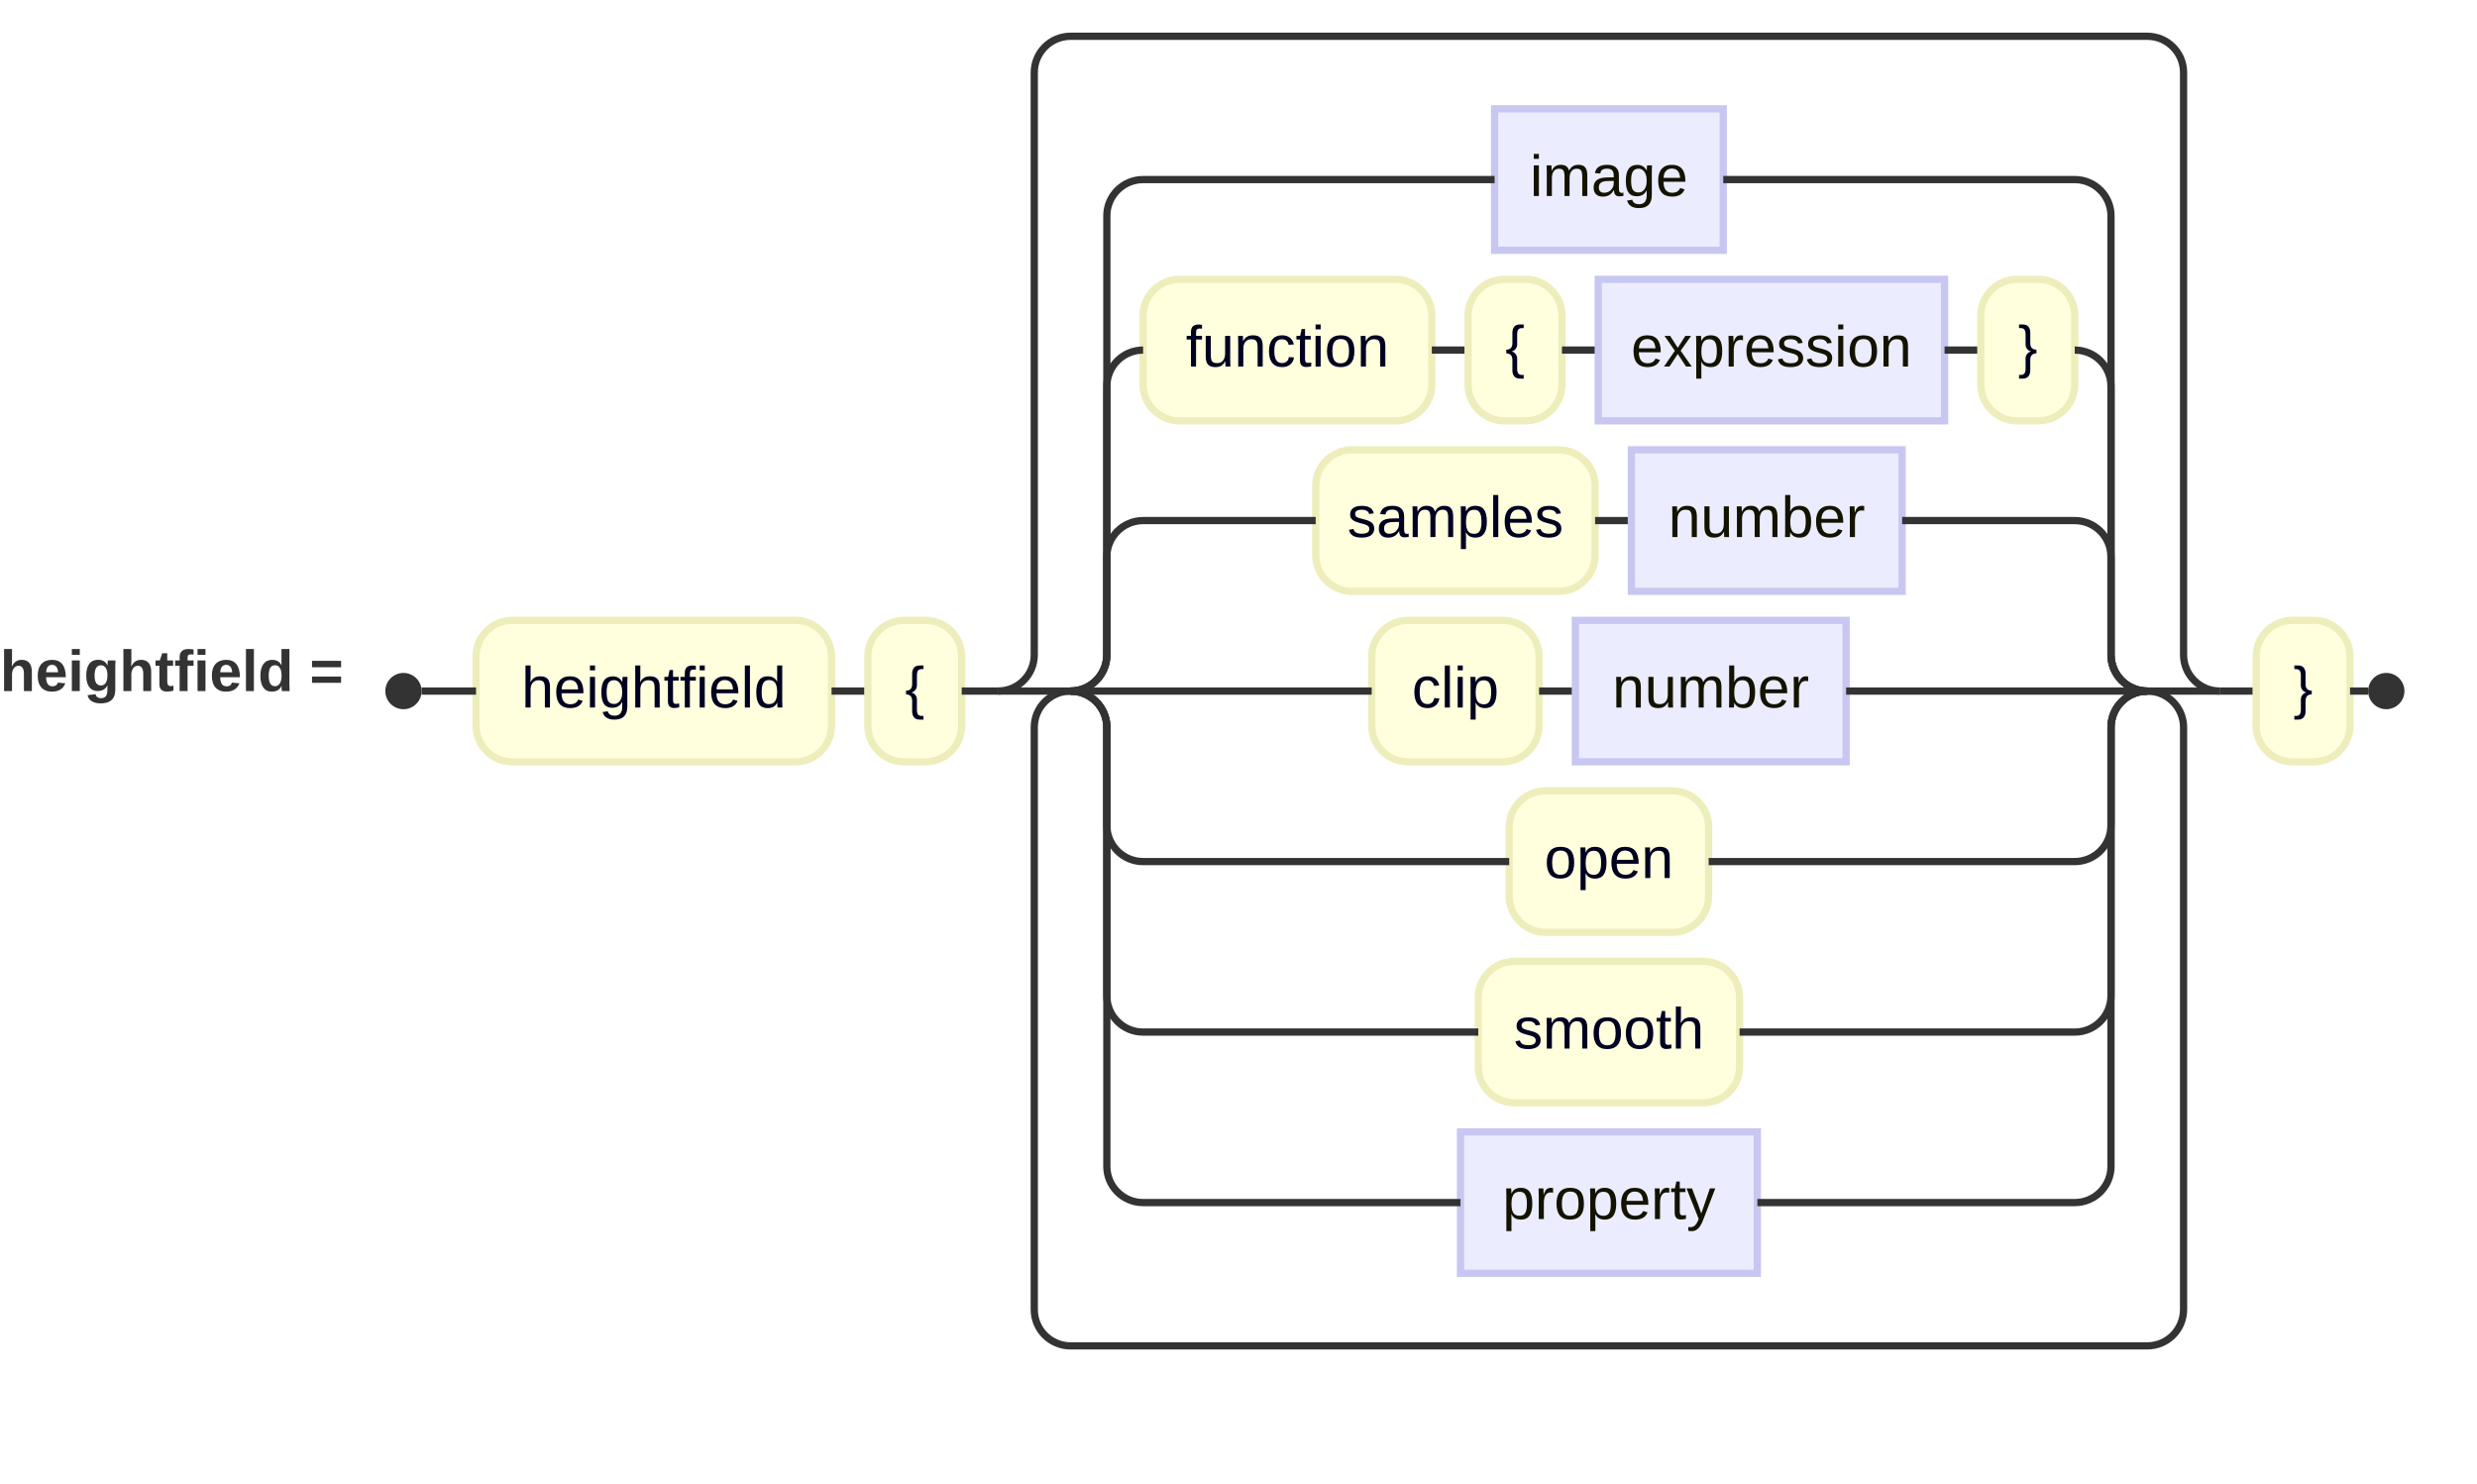
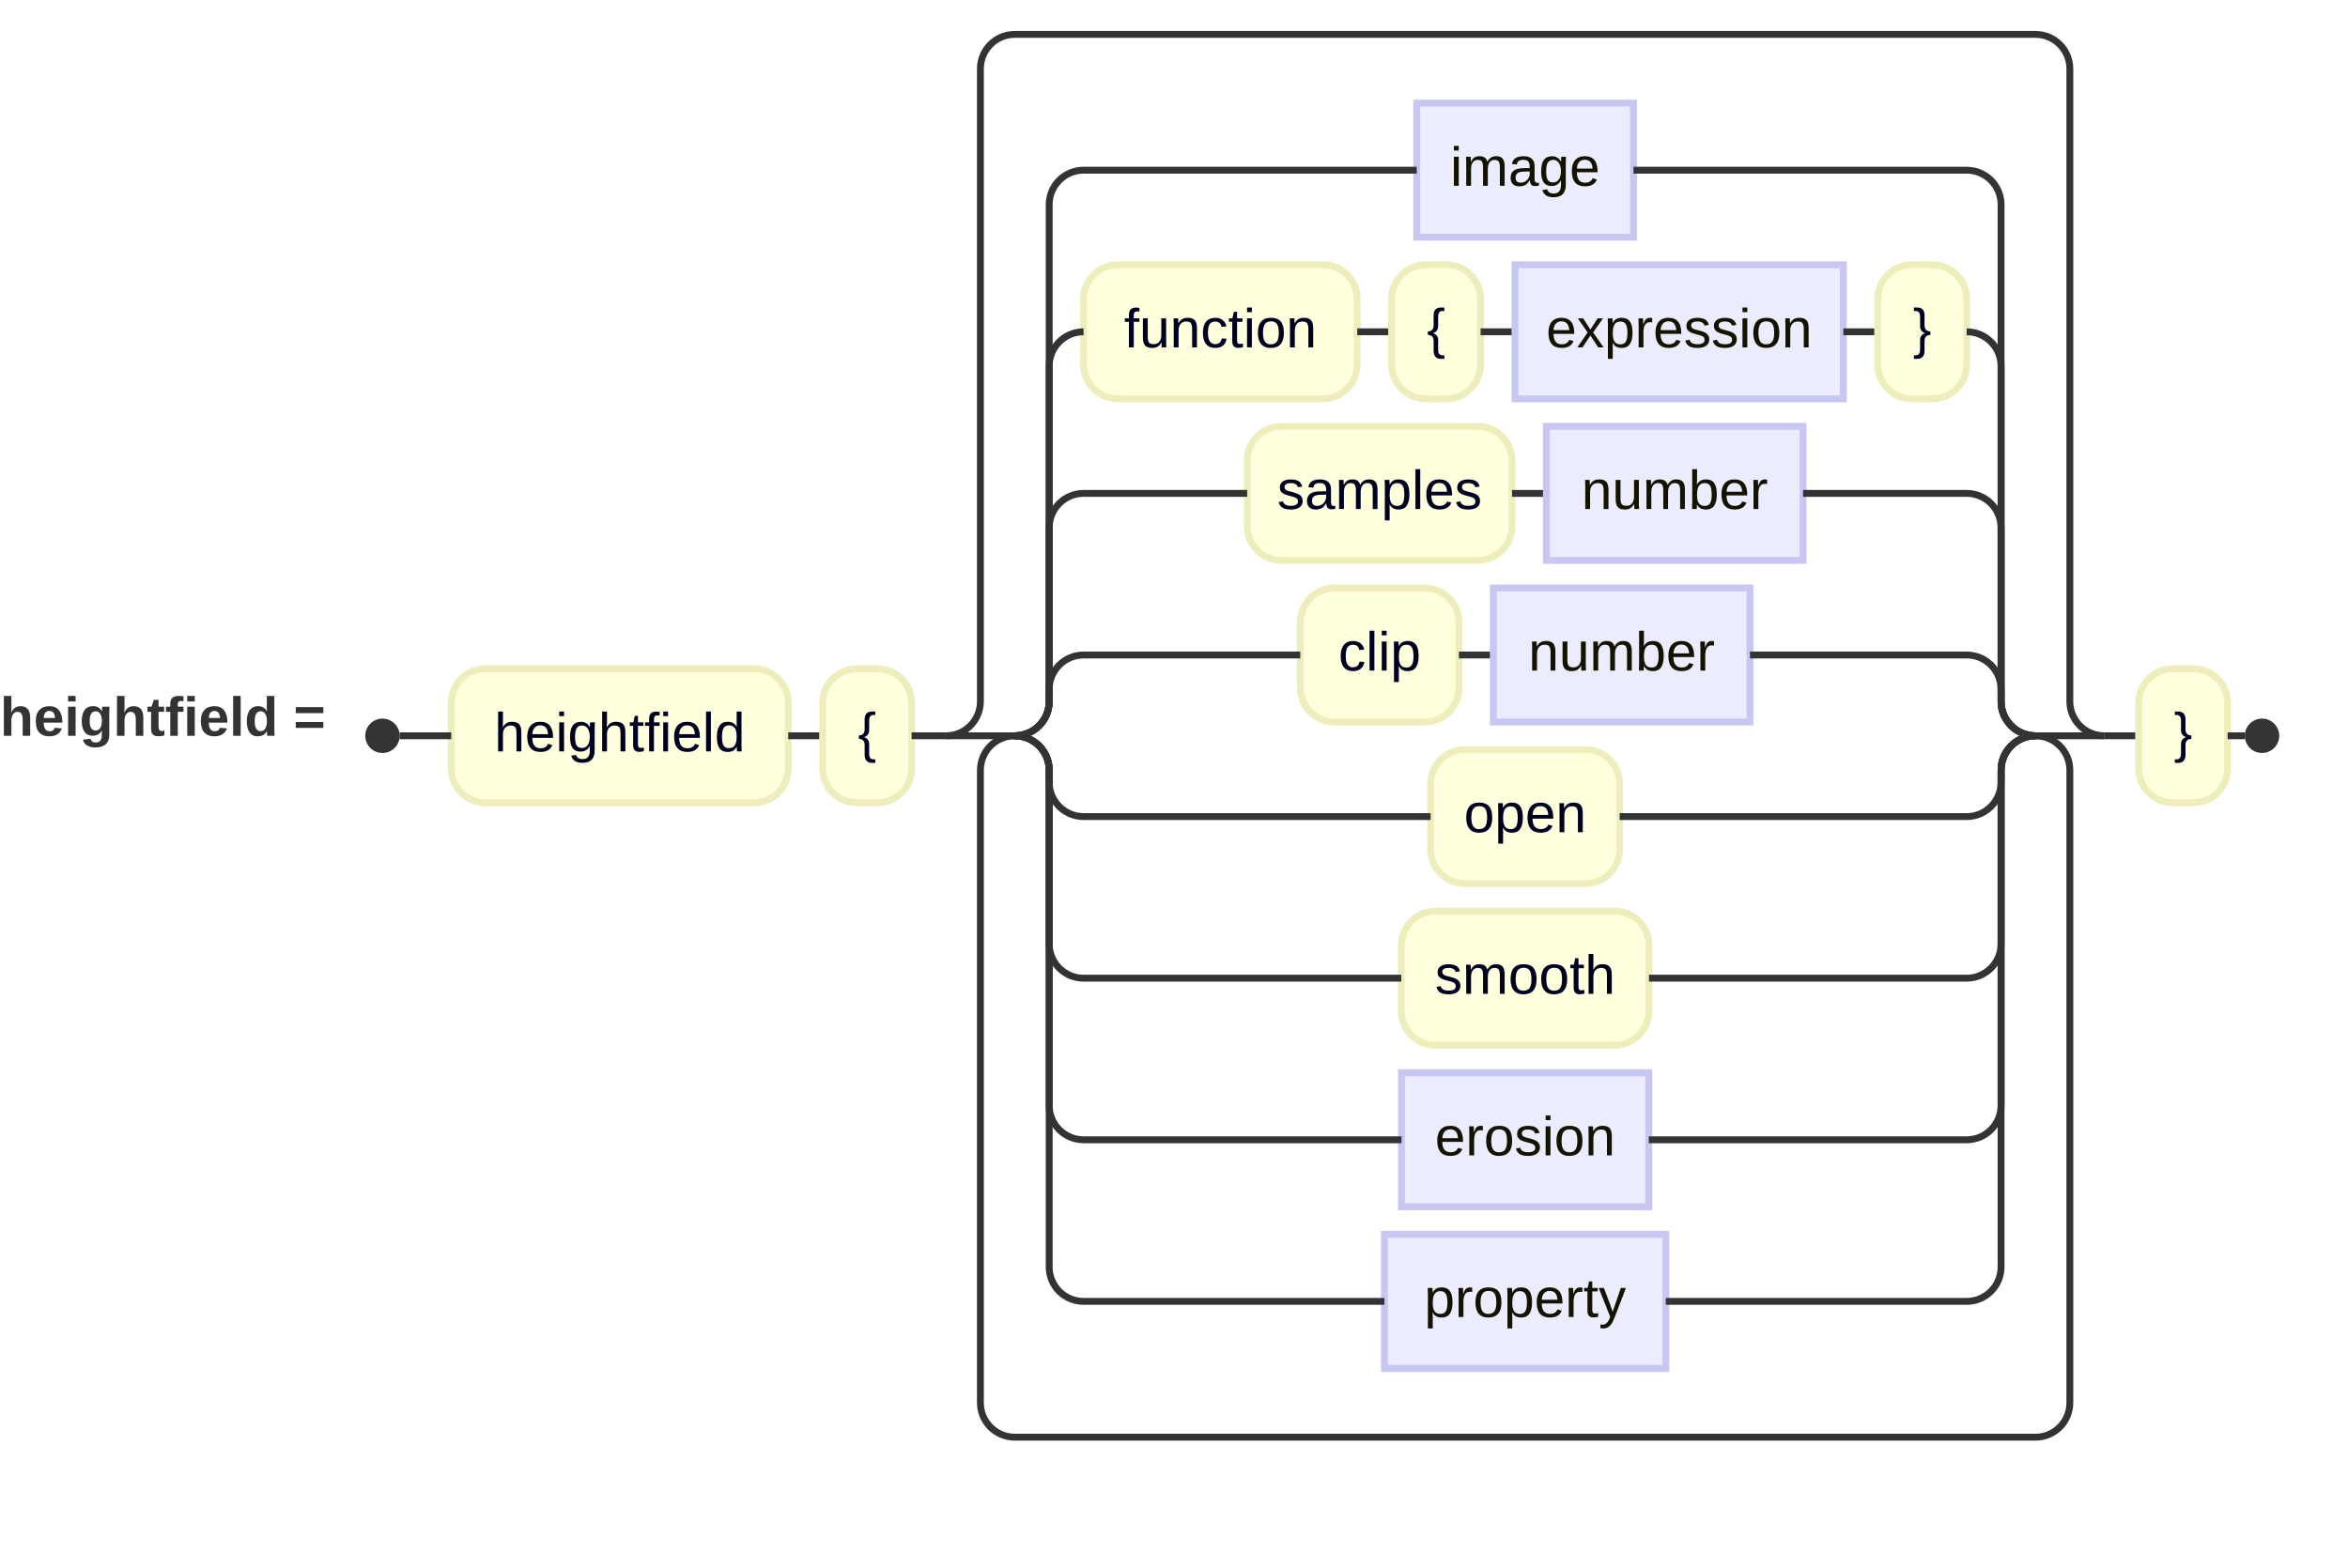
- <svg xmlns="http://www.w3.org/2000/svg" id="my-svg" width="100%" class="railroad-diagram" style="max-width: 682.703px; background-color: transparent;" viewBox="0 0 682.703 409" role="graphics-document document" aria-roledescription="railroadEbnf">
+ <svg xmlns="http://www.w3.org/2000/svg" id="my-svg" width="100%" class="railroad-diagram" style="max-width: 682.703px; background-color: transparent;" viewBox="0 0 682.703 456" role="graphics-document document" aria-roledescription="railroadEbnf">
  <style>#my-svg{font-family:"trebuchet ms",verdana,arial,sans-serif;font-size:16px;fill:#333;}@keyframes edge-animation-frame{from{stroke-dashoffset:0;}}@keyframes dash{to{stroke-dashoffset:0;}}#my-svg .edge-animation-slow{stroke-dasharray:9,5!important;stroke-dashoffset:900;animation:dash 50s linear infinite;stroke-linecap:round;}#my-svg .edge-animation-fast{stroke-dasharray:9,5!important;stroke-dashoffset:900;animation:dash 20s linear infinite;stroke-linecap:round;}#my-svg .error-icon{fill:#552222;}#my-svg .error-text{fill:#552222;stroke:#552222;}#my-svg .edge-thickness-normal{stroke-width:1px;}#my-svg .edge-thickness-thick{stroke-width:3.5px;}#my-svg .edge-pattern-solid{stroke-dasharray:0;}#my-svg .edge-thickness-invisible{stroke-width:0;fill:none;}#my-svg .edge-pattern-dashed{stroke-dasharray:3;}#my-svg .edge-pattern-dotted{stroke-dasharray:2;}#my-svg .marker{fill:#333333;stroke:#333333;}#my-svg .marker.cross{stroke:#333333;}#my-svg svg{font-family:"trebuchet ms",verdana,arial,sans-serif;font-size:16px;}#my-svg p{margin:0;}#my-svg .railroad-diagram{font-family:"trebuchet ms",verdana,arial,sans-serif;font-size:16px;}#my-svg .railroad-terminal rect{fill:#ffffde;stroke:hsl(60, 60%, 83.529%);stroke-width:2px;}#my-svg .railroad-terminal text{fill:#000021;font-family:"trebuchet ms",verdana,arial,sans-serif;font-size:16px;text-anchor:middle;dominant-baseline:middle;}#my-svg .railroad-nonterminal rect{fill:#ECECFF;stroke:hsl(240, 60%, 86.275%);stroke-width:2px;}#my-svg .railroad-nonterminal text{fill:#131300;font-family:"trebuchet ms",verdana,arial,sans-serif;font-size:16px;text-anchor:middle;dominant-baseline:middle;}#my-svg .railroad-line{stroke:#333333;stroke-width:2px;fill:none;}#my-svg .railroad-start circle,#my-svg .railroad-end circle{fill:#333333;}#my-svg .railroad-comment ellipse{fill:rgba(232,232,232, 0.8);stroke:hsl(80, 60%, 86.275%);stroke-width:2px;}#my-svg .railroad-comment text{fill:rgb(6.333, 0, 19);font-style:italic;font-family:"trebuchet ms",verdana,arial,sans-serif;font-size:16px;text-anchor:middle;dominant-baseline:middle;}#my-svg .railroad-special rect{fill:hsl(80, 100%, 96.275%);stroke:hsl(80, 60%, 86.275%);stroke-width:2px;stroke-dasharray:5,3;}#my-svg .railroad-special text{fill:#131300;font-family:"trebuchet ms",verdana,arial,sans-serif;font-size:16px;text-anchor:middle;dominant-baseline:middle;}#my-svg .railroad-rule-name{font-weight:bold;fill:#333;font-family:"trebuchet ms",verdana,arial,sans-serif;font-size:16px;}#my-svg .node .neo-node{stroke:#9370DB;}#my-svg [data-look="neo"].node rect,#my-svg [data-look="neo"].cluster rect,#my-svg [data-look="neo"].node polygon{stroke:#9370DB;filter:drop-shadow(1px 2px 2px rgba(185, 185, 185, 1));}#my-svg [data-look="neo"].swimlane.cluster rect{filter:none;}#my-svg [data-look="neo"].node path{stroke:#9370DB;stroke-width:1px;}#my-svg [data-look="neo"].node .outer-path{filter:drop-shadow(1px 2px 2px rgba(185, 185, 185, 1));}#my-svg [data-look="neo"].node .neo-line path{stroke:#9370DB;filter:none;}#my-svg [data-look="neo"].node circle{stroke:#9370DB;filter:drop-shadow(1px 2px 2px rgba(185, 185, 185, 1));}#my-svg [data-look="neo"].node circle .state-start{fill:#000000;}#my-svg [data-look="neo"].icon-shape .icon{fill:#9370DB;filter:drop-shadow(1px 2px 2px rgba(185, 185, 185, 1));}#my-svg [data-look="neo"].icon-shape .icon-neo path{stroke:#9370DB;filter:drop-shadow(1px 2px 2px rgba(185, 185, 185, 1));}#my-svg :root{--mermaid-font-family:"trebuchet ms",verdana,arial,sans-serif;}</style>
  <g />
  <g class="railroad-rule" transform="translate(0, 10)">
    <g transform="translate(131.2031, 0)">
      <g class="railroad-sequence">
-         <g class="railroad-terminal" transform="translate(0, 161)">
+         <g class="railroad-terminal" transform="translate(0, 184.5)">
          <rect x="0" y="0" width="97.984" height="39" rx="10" ry="10" />
          <text x="48.992" y="19.5">heightfield</text>
        </g>
-         <path class="railroad-line" d="M 97.984 180.5 L 107.984 180.5" />
-         <g class="railroad-terminal" transform="translate(107.9844, 161)">
+         <path class="railroad-line" d="M 97.984 204 L 107.984 204" />
+         <g class="railroad-terminal" transform="translate(107.9844, 184.5)">
          <rect x="0" y="0" width="25.875" height="39" rx="10" ry="10" />
          <text x="12.938" y="19.5">{</text>
        </g>
-         <path class="railroad-line" d="M 133.859 180.5 L 143.859 180.5" />
+         <path class="railroad-line" d="M 133.859 204 L 143.859 204" />
        <g class="railroad-repetition" transform="translate(143.8594, 0)">
          <g class="railroad-choice" transform="translate(20, 20)">
            <g class="railroad-nonterminal" transform="translate(116.875, 0)">
              <rect x="0" y="0" width="63.016" height="39" />
              <text x="31.508" y="19.5">image</text>
            </g>
-             <path class="railroad-line" d="M 0 160.5 A 10 10 0 0 0 10 150.5 L 10 29.5 A 10 10 0 0 1 20 19.5 L 116.875 19.5" />
-             <path class="railroad-line" d="M 179.891 19.5 L 276.766 19.5 A 10 10 0 0 1 286.766 29.5 L 286.766 150.5 A 10 10 0 0 0 296.766 160.5" />
+             <path class="railroad-line" d="M 0 184 A 10 10 0 0 0 10 174 L 10 29.5 A 10 10 0 0 1 20 19.5 L 116.875 19.5" />
+             <path class="railroad-line" d="M 179.891 19.5 L 276.766 19.5 A 10 10 0 0 1 286.766 29.5 L 286.766 174 A 10 10 0 0 0 296.766 184" />
            <g class="railroad-sequence" transform="translate(20, 47)">
              <g class="railroad-terminal" transform="translate(0, 0)">
                <rect x="0" y="0" width="79.562" height="39" rx="10" ry="10" />
                <text x="39.781" y="19.5">function</text>
              </g>
              <path class="railroad-line" d="M 79.562 19.5 L 89.562 19.5" />
              <g class="railroad-terminal" transform="translate(89.5625, 0)">
                <rect x="0" y="0" width="25.875" height="39" rx="10" ry="10" />
                <text x="12.938" y="19.5">{</text>
              </g>
              <path class="railroad-line" d="M 115.438 19.5 L 125.438 19.5" />
              <g class="railroad-nonterminal" transform="translate(125.4375, 0)">
                <rect x="0" y="0" width="95.453" height="39" />
                <text x="47.727" y="19.5">expression</text>
              </g>
              <path class="railroad-line" d="M 220.891 19.5 L 230.891 19.5" />
              <g class="railroad-terminal" transform="translate(230.8906, 0)">
                <rect x="0" y="0" width="25.875" height="39" rx="10" ry="10" />
                <text x="12.938" y="19.5">}</text>
              </g>
            </g>
-             <path class="railroad-line" d="M 0 160.5 A 10 10 0 0 0 10 150.5 L 10 76.5 A 10 10 0 0 1 20 66.5 L 20 66.5" />
-             <path class="railroad-line" d="M 276.766 66.5 L 276.766 66.5 A 10 10 0 0 1 286.766 76.5 L 286.766 150.5 A 10 10 0 0 0 296.766 160.5" />
+             <path class="railroad-line" d="M 0 184 A 10 10 0 0 0 10 174 L 10 76.5 A 10 10 0 0 1 20 66.5 L 20 66.5" />
+             <path class="railroad-line" d="M 276.766 66.5 L 276.766 66.5 A 10 10 0 0 1 286.766 76.5 L 286.766 174 A 10 10 0 0 0 296.766 184" />
            <g class="railroad-sequence" transform="translate(67.57031, 94)">
              <g class="railroad-terminal" transform="translate(0, 0)">
                <rect x="0" y="0" width="77" height="39" rx="10" ry="10" />
                <text x="38.5" y="19.5">samples</text>
              </g>
              <path class="railroad-line" d="M 77 19.5 L 87 19.5" />
              <g class="railroad-nonterminal" transform="translate(87, 0)">
                <rect x="0" y="0" width="74.625" height="39" />
                <text x="37.312" y="19.5">number</text>
              </g>
            </g>
-             <path class="railroad-line" d="M 0 160.5 A 10 10 0 0 0 10 150.5 L 10 123.5 A 10 10 0 0 1 20 113.5 L 67.57 113.5" />
-             <path class="railroad-line" d="M 229.195 113.5 L 276.766 113.5 A 10 10 0 0 1 286.766 123.5 L 286.766 150.5 A 10 10 0 0 0 296.766 160.5" />
+             <path class="railroad-line" d="M 0 184 A 10 10 0 0 0 10 174 L 10 123.5 A 10 10 0 0 1 20 113.5 L 67.57 113.5" />
+             <path class="railroad-line" d="M 229.195 113.5 L 276.766 113.5 A 10 10 0 0 1 286.766 123.5 L 286.766 174 A 10 10 0 0 0 296.766 184" />
            <g class="railroad-sequence" transform="translate(83.00781, 141)">
              <g class="railroad-terminal" transform="translate(0, 0)">
                <rect x="0" y="0" width="46.125" height="39" rx="10" ry="10" />
                <text x="23.062" y="19.5">clip</text>
              </g>
              <path class="railroad-line" d="M 46.125 19.5 L 56.125 19.5" />
              <g class="railroad-nonterminal" transform="translate(56.125, 0)">
                <rect x="0" y="0" width="74.625" height="39" />
                <text x="37.312" y="19.5">number</text>
              </g>
            </g>
-             <path class="railroad-line" d="M 0 160.5 L 83.008 160.5" />
-             <path class="railroad-line" d="M 213.758 160.5 L 296.766 160.5" />
+             <path class="railroad-line" d="M 0 184 A 10 10 0 0 0 10 174 L 10 170.5 A 10 10 0 0 1 20 160.5 L 83.008 160.5" />
+             <path class="railroad-line" d="M 213.758 160.5 L 276.766 160.5 A 10 10 0 0 1 286.766 170.5 L 286.766 174 A 10 10 0 0 0 296.766 184" />
            <g class="railroad-terminal" transform="translate(120.8984, 188)">
              <rect x="0" y="0" width="54.969" height="39" rx="10" ry="10" />
              <text x="27.484" y="19.5">open</text>
            </g>
-             <path class="railroad-line" d="M 0 160.5 A 10 10 0 0 1 10 170.5 L 10 197.5 A 10 10 0 0 0 20 207.5 L 120.898 207.5" />
-             <path class="railroad-line" d="M 175.867 207.5 L 276.766 207.5 A 10 10 0 0 0 286.766 197.5 L 286.766 170.5 A 10 10 0 0 1 296.766 160.5" />
+             <path class="railroad-line" d="M 0 184 A 10 10 0 0 1 10 194 L 10 197.5 A 10 10 0 0 0 20 207.5 L 120.898 207.5" />
+             <path class="railroad-line" d="M 175.867 207.5 L 276.766 207.5 A 10 10 0 0 0 286.766 197.5 L 286.766 194 A 10 10 0 0 1 296.766 184" />
            <g class="railroad-terminal" transform="translate(112.375, 235)">
              <rect x="0" y="0" width="72.016" height="39" rx="10" ry="10" />
              <text x="36.008" y="19.5">smooth</text>
            </g>
-             <path class="railroad-line" d="M 0 160.5 A 10 10 0 0 1 10 170.5 L 10 244.5 A 10 10 0 0 0 20 254.5 L 112.375 254.5" />
-             <path class="railroad-line" d="M 184.391 254.5 L 276.766 254.5 A 10 10 0 0 0 286.766 244.5 L 286.766 170.5 A 10 10 0 0 1 296.766 160.5" />
-             <g class="railroad-nonterminal" transform="translate(107.4766, 282)">
+             <path class="railroad-line" d="M 0 184 A 10 10 0 0 1 10 194 L 10 244.5 A 10 10 0 0 0 20 254.5 L 112.375 254.5" />
+             <path class="railroad-line" d="M 184.391 254.5 L 276.766 254.5 A 10 10 0 0 0 286.766 244.5 L 286.766 194 A 10 10 0 0 1 296.766 184" />
+             <g class="railroad-nonterminal" transform="translate(112.4297, 282)">
+               <rect x="0" y="0" width="71.906" height="39" />
+               <text x="35.953" y="19.5">erosion</text>
+             </g>
+             <path class="railroad-line" d="M 0 184 A 10 10 0 0 1 10 194 L 10 291.5 A 10 10 0 0 0 20 301.5 L 112.43 301.5" />
+             <path class="railroad-line" d="M 184.336 301.5 L 276.766 301.5 A 10 10 0 0 0 286.766 291.5 L 286.766 194 A 10 10 0 0 1 296.766 184" />
+             <g class="railroad-nonterminal" transform="translate(107.4766, 329)">
              <rect x="0" y="0" width="81.812" height="39" />
              <text x="40.906" y="19.5">property</text>
            </g>
-             <path class="railroad-line" d="M 0 160.5 A 10 10 0 0 1 10 170.5 L 10 291.5 A 10 10 0 0 0 20 301.5 L 107.477 301.5" />
-             <path class="railroad-line" d="M 189.289 301.5 L 276.766 301.5 A 10 10 0 0 0 286.766 291.5 L 286.766 170.5 A 10 10 0 0 1 296.766 160.5" />
+             <path class="railroad-line" d="M 0 184 A 10 10 0 0 1 10 194 L 10 338.5 A 10 10 0 0 0 20 348.5 L 107.477 348.5" />
+             <path class="railroad-line" d="M 189.289 348.5 L 276.766 348.5 A 10 10 0 0 0 286.766 338.5 L 286.766 194 A 10 10 0 0 1 296.766 184" />
          </g>
-           <path class="railroad-line" d="M 0 180.5 L 20 180.5" />
-           <path class="railroad-line" d="M 316.766 180.5 L 336.766 180.5" />
-           <path class="railroad-line" d="M 316.766 180.5 A 10 10 0 0 1 326.766 190.5 L 326.766 351 A 10 10 0 0 1 316.766 361 L 20 361 A 10 10 0 0 1 10 351 L 10 190.5 A 10 10 0 0 1 20 180.5" />
-           <path class="railroad-line" d="M 0 180.5 A 10 10 0 0 0 10 170.5 L 10 10 A 10 10 0 0 1 20 0 L 316.766 0 A 10 10 0 0 1 326.766 10 L 326.766 170.5 A 10 10 0 0 0 336.766 180.5" />
+           <path class="railroad-line" d="M 0 204 L 20 204" />
+           <path class="railroad-line" d="M 316.766 204 L 336.766 204" />
+           <path class="railroad-line" d="M 316.766 204 A 10 10 0 0 1 326.766 214 L 326.766 398 A 10 10 0 0 1 316.766 408 L 20 408 A 10 10 0 0 1 10 398 L 10 214 A 10 10 0 0 1 20 204" />
+           <path class="railroad-line" d="M 0 204 A 10 10 0 0 0 10 194 L 10 10 A 10 10 0 0 1 20 0 L 316.766 0 A 10 10 0 0 1 326.766 10 L 326.766 194 A 10 10 0 0 0 336.766 204" />
        </g>
-         <path class="railroad-line" d="M 480.625 180.5 L 490.625 180.5" />
-         <g class="railroad-terminal" transform="translate(490.625, 161)">
+         <path class="railroad-line" d="M 480.625 204 L 490.625 204" />
+         <g class="railroad-terminal" transform="translate(490.625, 184.5)">
          <rect x="0" y="0" width="25.875" height="39" rx="10" ry="10" />
          <text x="12.938" y="19.5">}</text>
        </g>
      </g>
    </g>
    <g class="railroad-rule-name-group">
-       <text class="railroad-rule-name" x="0" y="180.5">heightfield =</text>
+       <text class="railroad-rule-name" x="0" y="204">heightfield =</text>
    </g>
    <g class="railroad-start">
-       <circle cx="111.203" cy="180.5" r="5" />
+       <circle cx="111.203" cy="204" r="5" />
    </g>
    <g class="railroad-end">
-       <circle cx="657.703" cy="180.5" r="5" />
+       <circle cx="657.703" cy="204" r="5" />
    </g>
-     <path class="railroad-line" d="M 116.203 180.5 L 131.203 180.5" />
-     <path class="railroad-line" d="M 647.703 180.5 L 652.703 180.5" />
+     <path class="railroad-line" d="M 116.203 204 L 131.203 204" />
+     <path class="railroad-line" d="M 647.703 204 L 652.703 204" />
  </g>
</svg>
